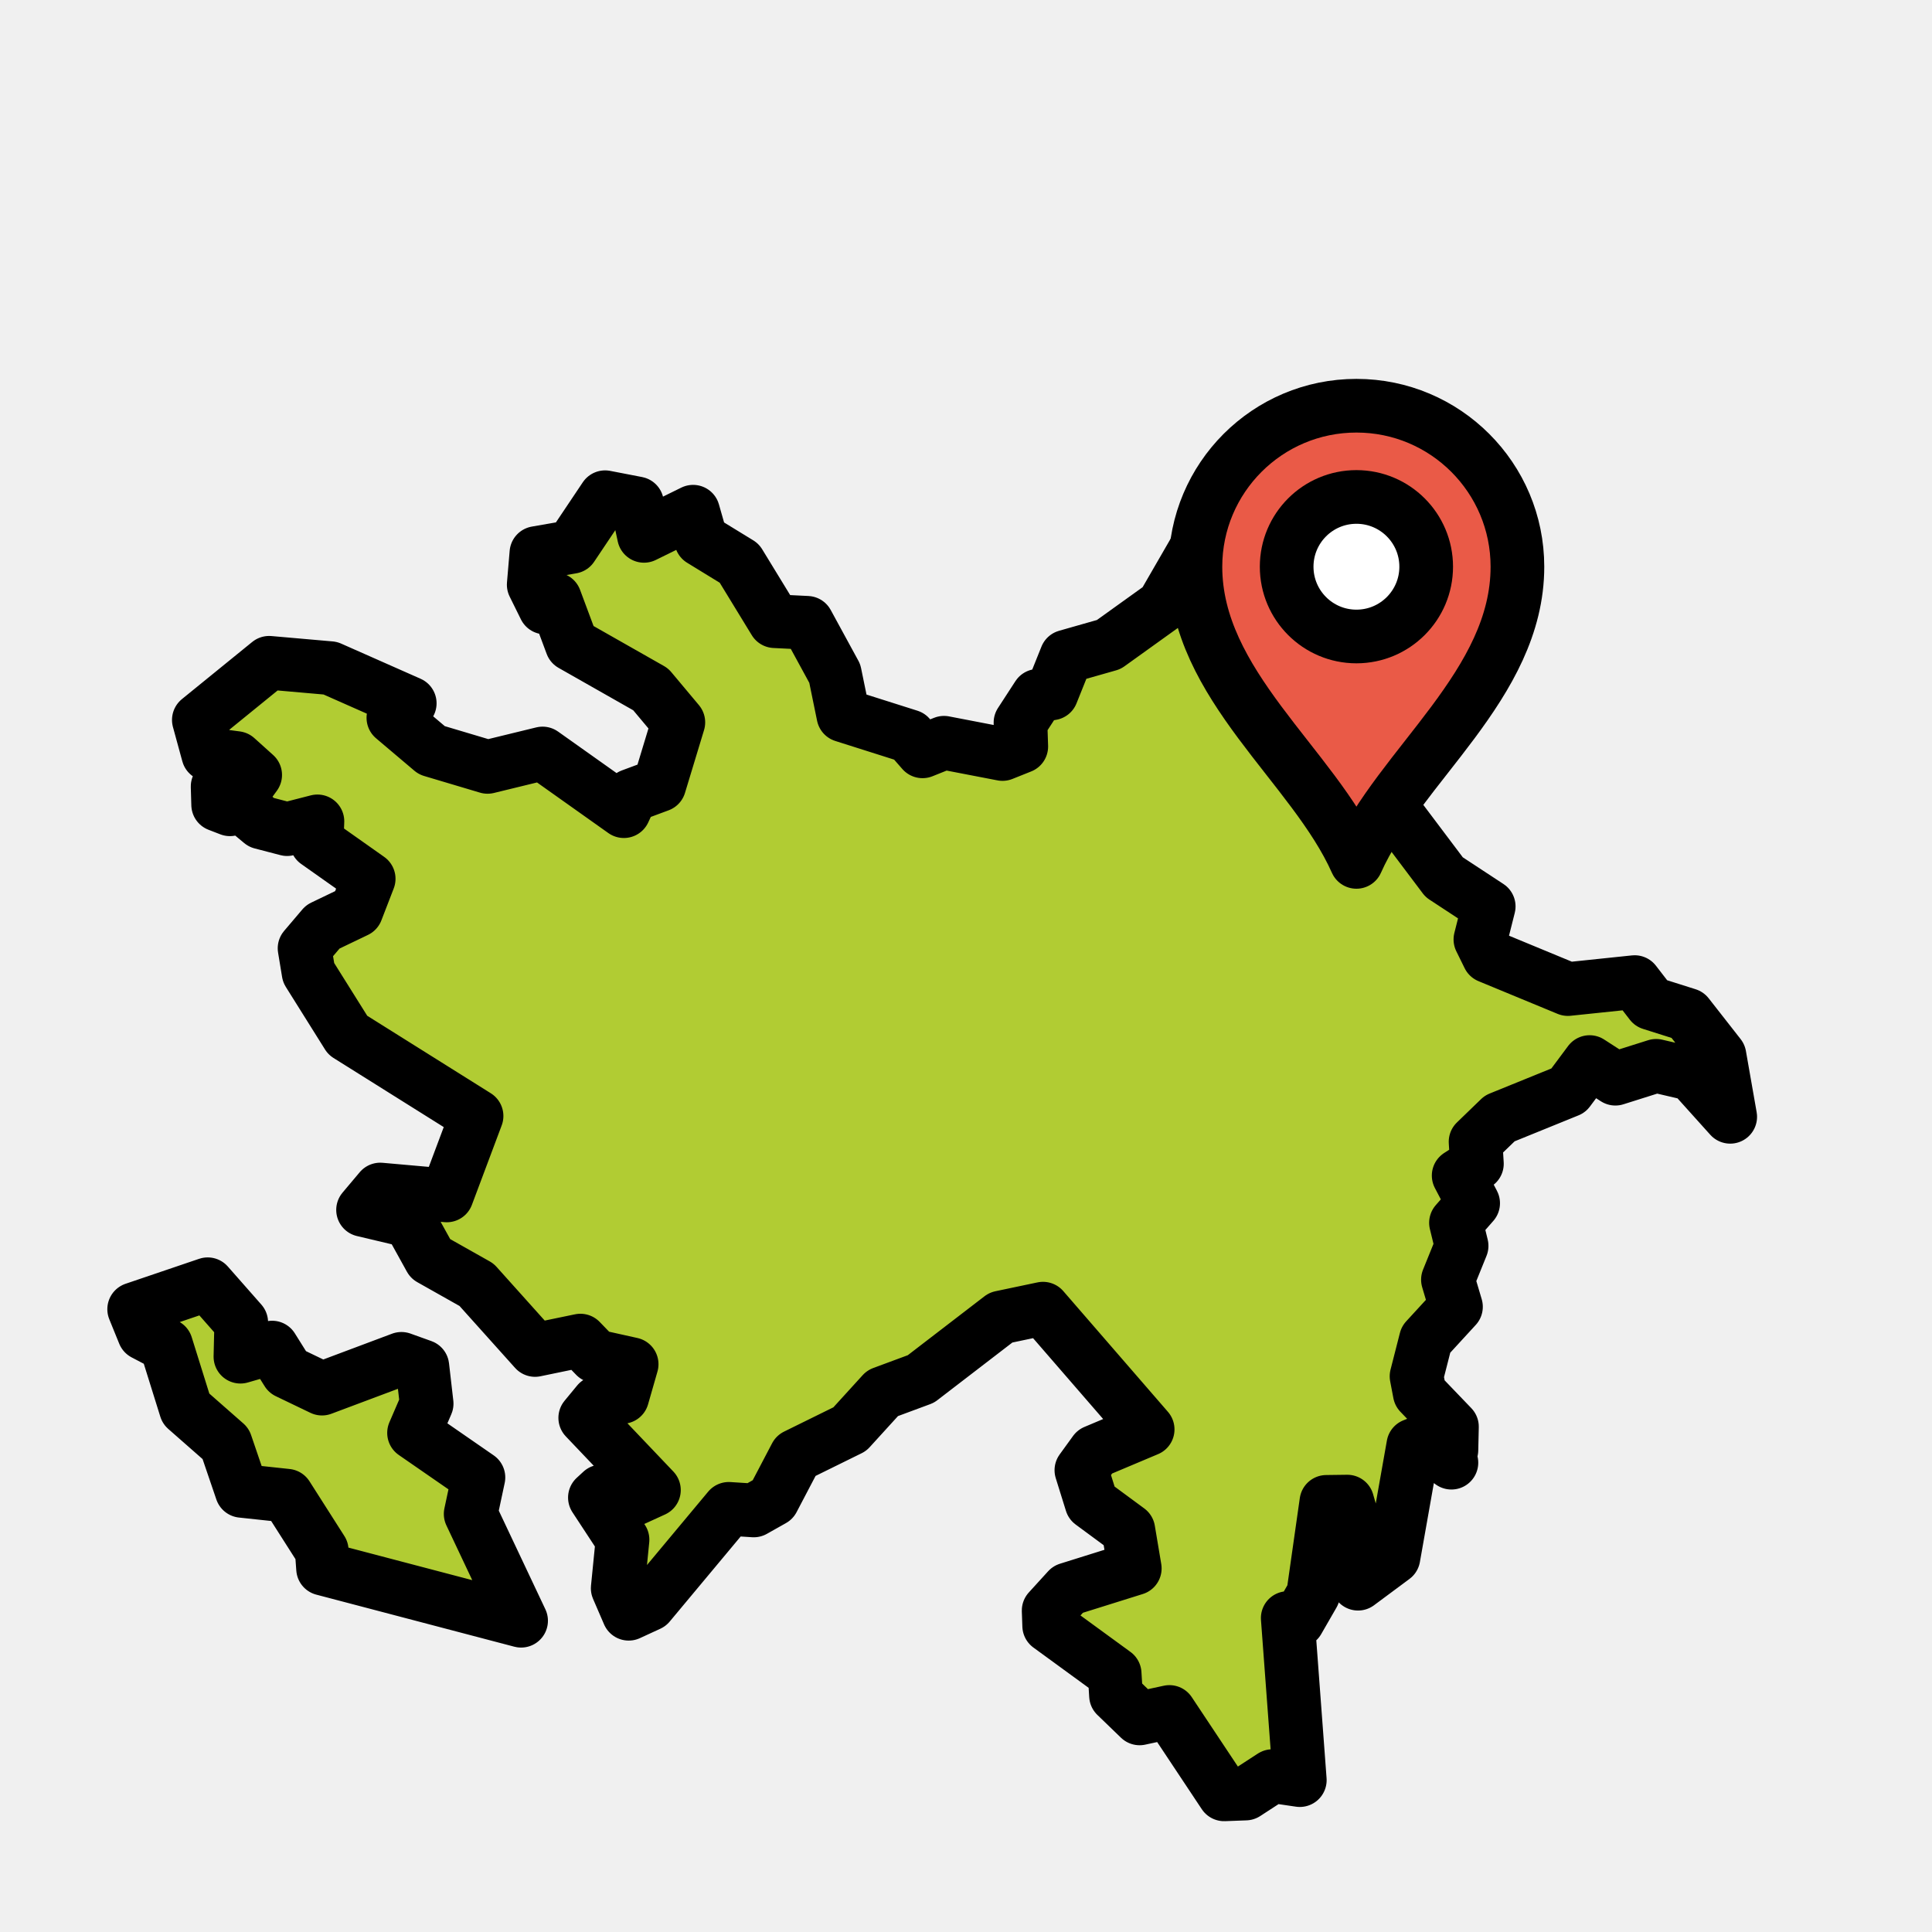
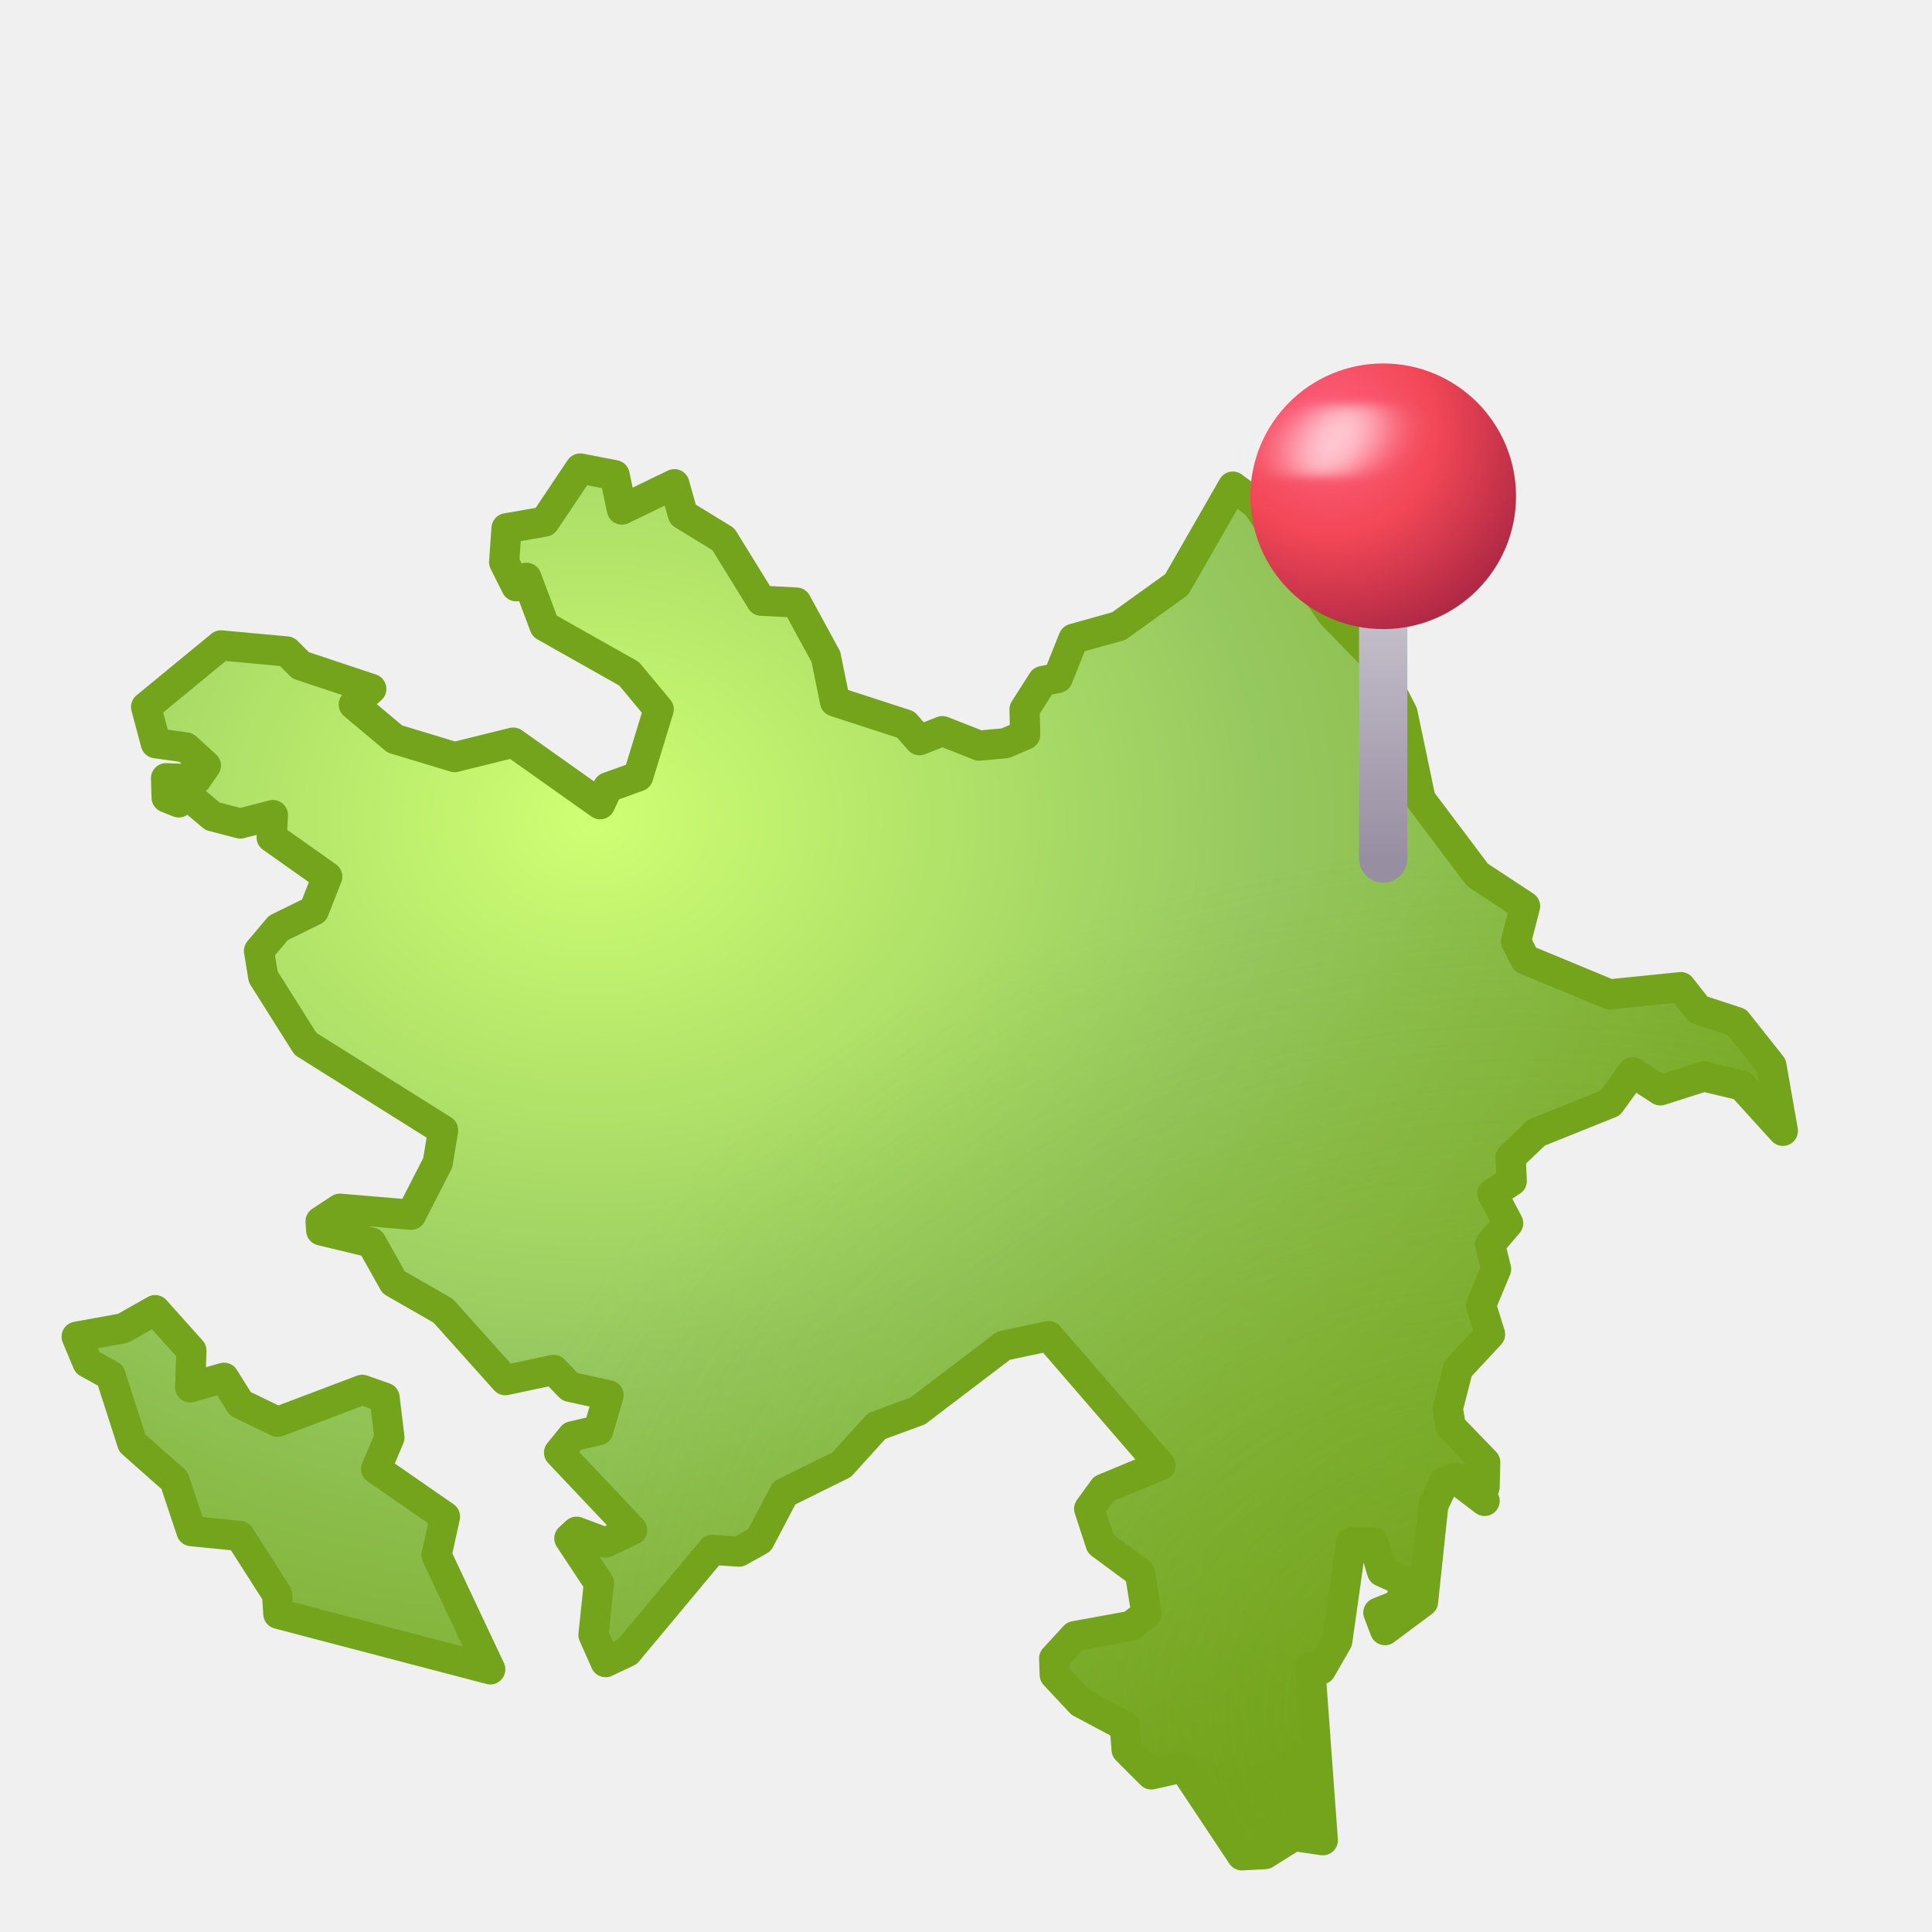
- <svg xmlns="http://www.w3.org/2000/svg" viewBox="0 0 72 72">
-   <path d="M7.41,26.83 L10.03,24.7 L12.31,24.9 L15.27,26.21 L14.66,26.75 L16.09,27.96 L18.17,28.58 L20.22,28.08 L23.25,30.23 L23.52,29.65 L24.57,29.26 L25.28,26.92 L24.25,25.69 L21.31,24.02 L20.68,22.33 L20.31,22.64 L19.89,21.79 L19.99,20.61 L21.31,20.38 L22.55,18.53 L23.74,18.76 L24,19.97 L25.83,19.07 L26.13,20.12 L27.55,20.99 L28.87,23.15 L30.08,23.21 L31.11,25.1 L31.43,26.66 L33.89,27.44 L34.38,28 L35.18,27.68 L37.36,28.1 L38.06,27.82 L38.03,26.93 L38.68,25.93 L39.19,25.84 L39.74,24.47 L41.32,24.02 L43.34,22.57 L45.31,19.16 L50.22,25.12 L51.21,27.05 L51.84,30.06 L53.82,32.69 L55.48,33.78 L55.17,35.01 L55.48,35.64 L58.43,36.86 L60.92,36.6 L61.53,37.39 L62.89,37.82 L64.08,39.34 L64.48,41.62 L63.05,40.03 L61.72,39.72 L60.2,40.2 L59.24,39.58 L58.45,40.64 L55.89,41.68 L54.99,42.55 L55.04,43.37 L54.36,43.81 L54.9,44.84 L54.26,45.57 L54.47,46.43 L53.96,47.69 L54.26,48.7 L53.14,49.92 L52.79,51.29 L52.91,51.92 L54.11,53.17 L54.09,54.04 L53.66,53.66 L54.09,54.51 L53.02,53.72 L52.67,53.86 L51.93,58.04 L50.61,59.02 L50.37,58.41 L51.1,58.12 L51.34,57.36 L50.5,56.97 L50.21,55.96 L49.43,55.97 L48.94,59.41 L48.37,60.4 L47.99,60.3 L48.44,66.34 L47.42,66.19 L46.42,66.84 L45.62,66.87 L43.58,63.8 L42.47,64.04 L41.59,63.19 L41.54,62.37 L39.1,60.59 L39.08,60.02 L39.8,59.23 L42.29,58.45 L42.05,57.02 L40.68,56.01 L40.3,54.79 L40.8,54.1 L42.77,53.27 L38.87,48.77 L37.3,49.1 L34.32,51.39 L32.89,51.92 L31.67,53.26 L29.66,54.25 L28.8,55.89 L28.09,56.29 L27.16,56.23 L24.19,59.79 L23.43,60.14 L23.02,59.19 L23.2,57.38 L22.17,55.81 L22.42,55.58 L23.43,55.96 L24.37,55.53 L21.81,52.84 L22.28,52.27 L23.19,52.06 L23.54,50.84 L22.19,50.54 L21.63,49.96 L19.94,50.31 L17.76,47.88 L16.04,46.91 L15.26,45.5 L13.53,45.09 L14.17,44.33 L16.65,44.55 L17.76,41.59 L12.96,38.58 L11.5,36.25 L11.35,35.34 L12.03,34.54 L13.28,33.94 L13.74,32.75 L11.8,31.38 L11.83,30.61 L10.7,30.9 L9.74,30.65 L8.66,29.75 L8.57,30.16 L8.13,29.99 L8.11,29.31 L9.16,29.36 L9.51,28.88 L8.81,28.25 L7.76,28.11 Z M19.42,60.4 L12.04,58.46 L11.99,57.78 L10.69,55.74 L9.01,55.56 L8.41,53.8 L6.93,52.5 L6.19,50.13 L5.37,49.7 L5,48.79 L7.74,47.86 L8.99,49.28 L8.96,50.56 L10.14,50.22 L10.71,51.13 L12,51.75 L14.96,50.64 L15.74,50.92 L15.9,52.31 L15.43,53.4 L17.83,55.06 L17.54,56.42 Z" fill="#B1CC33" fill-rule="evenodd" stroke="#000" stroke-width="2" stroke-linejoin="round" stroke-linecap="round" />
-   <g transform="translate(50.55 32.12)">
-     <path d="M0,0 C-1.6,-3.6 -6,-6.6 -6,-11 A6,6 0 1 1 6,-11 C6,-6.6 1.6,-3.6 0,0 Z" fill="#EA5A47" stroke="#000" stroke-width="2" stroke-linejoin="round" stroke-linecap="round" />
-     <circle cx="0" cy="-11" r="2.6" fill="#FFF" stroke="#000" stroke-width="2" />
+ <svg xmlns="http://www.w3.org/2000/svg" width="32" height="32" viewBox="0 0 32 32" fill="none">
+   <defs>
+     <radialGradient id="xizi_land" cx="0.3" cy="0.25" r="0.8">
+       <stop offset="0" stop-color="#CFFF73" />
+       <stop offset="0.5" stop-color="#96C860" />
+       <stop offset="1" stop-color="#74A41C" />
+     </radialGradient>
+     <radialGradient id="xizi_shade" cx="0.85" cy="0.9" r="0.7">
+       <stop offset="0" stop-color="#74A41C" stop-opacity="0.6" />
+       <stop offset="0.9" stop-color="#74A41C" stop-opacity="0" />
+     </radialGradient>
+     <linearGradient id="xizi_needle" x1="0" y1="0" x2="0" y2="-3.8" gradientUnits="userSpaceOnUse">
+       <stop offset="0" stop-color="#988EA1" />
+       <stop offset="1" stop-color="#C2BDC9" />
+     </linearGradient>
+     <radialGradient id="xizi_head" cx="0.3" cy="0.25" r="0.8">
+       <stop offset="0" stop-color="#FF6180" />
+       <stop offset="0.5" stop-color="#F24756" />
+       <stop offset="1" stop-color="#B22945" />
+     </radialGradient>
+     <filter id="xizi_blur" x="-1" y="-1" width="3" height="3">
+       <feGaussianBlur stdDeviation="0.3" />
+     </filter>
+   </defs>
+   <path d="M2.42,11.71 L3.66,10.69 L4.75,10.79 L4.98,11.02 L6.15,11.41 L5.86,11.67 L6.54,12.24 L7.53,12.54 L8.5,12.3 L9.94,13.32 L10.07,13.04 L10.57,12.86 L10.91,11.75 L10.42,11.16 L9.02,10.37 L8.72,9.57 L8.55,9.71 L8.35,9.31 L8.39,8.75 L9.02,8.64 L9.61,7.76 L10.18,7.87 L10.3,8.44 L11.17,8.02 L11.31,8.52 L11.98,8.93 L12.61,9.95 L13.19,9.98 L13.68,10.88 L13.83,11.62 L15,12 L15.23,12.26 L15.61,12.11 L16.22,12.35 L16.65,12.31 L16.98,12.17 L16.97,11.75 L17.27,11.28 L17.52,11.23 L17.78,10.58 L18.53,10.37 L19.49,9.68 L20.42,8.06 L20.81,8.35 L22.06,10.17 L22.76,10.89 L23.23,11.81 L23.53,13.24 L24.47,14.49 L25.26,15.01 L25.11,15.59 L25.26,15.89 L26.66,16.47 L27.84,16.35 L28.13,16.72 L28.77,16.93 L29.34,17.65 L29.53,18.73 L28.85,17.98 L28.22,17.83 L27.5,18.06 L27.04,17.76 L26.67,18.27 L25.45,18.76 L25.02,19.17 L25.04,19.56 L24.72,19.77 L24.98,20.26 L24.68,20.61 L24.78,21.02 L24.53,21.62 L24.68,22.1 L24.15,22.67 L23.98,23.33 L24.03,23.63 L24.6,24.22 L24.59,24.63 L24.39,24.45 L24.59,24.86 L24.09,24.48 L23.92,24.55 L23.74,24.93 L23.57,26.53 L22.94,27 L22.83,26.71 L23.18,26.57 L23.29,26.21 L22.89,26.03 L22.75,25.55 L22.38,25.55 L22.15,27.18 L21.88,27.65 L21.7,27.61 L21.91,30.48 L21.43,30.41 L20.95,30.71 L20.57,30.73 L19.6,29.27 L19.07,29.39 L18.66,28.98 L18.63,28.59 L17.9,28.2 L17.47,27.74 L17.46,27.47 L17.8,27.1 L18.73,26.93 L18.99,26.73 L18.88,26.05 L18.23,25.57 L18.04,24.99 L18.28,24.66 L19.22,24.27 L17.37,22.13 L16.62,22.29 L15.2,23.37 L14.52,23.62 L13.94,24.26 L12.99,24.73 L12.58,25.51 L12.24,25.7 L11.8,25.67 L10.39,27.36 L10.03,27.53 L9.83,27.08 L9.92,26.22 L9.43,25.48 L9.55,25.37 L10.03,25.55 L10.47,25.34 L9.26,24.06 L9.48,23.79 L9.91,23.69 L10.08,23.11 L9.44,22.97 L9.17,22.69 L8.37,22.86 L7.34,21.71 L6.52,21.24 L6.15,20.58 L5.32,20.38 L5.31,20.23 L5.63,20.02 L6.81,20.12 L7.25,19.26 L7.34,18.72 L5.06,17.29 L4.36,16.18 L4.29,15.75 L4.61,15.37 L5.2,15.08 L5.42,14.52 L4.5,13.87 L4.52,13.5 L3.98,13.64 L3.52,13.52 L3.01,13.09 L2.96,13.29 L2.76,13.21 L2.75,12.89 L3.25,12.91 L3.41,12.68 L3.08,12.38 L2.58,12.31 Z M8.12,27.65 L4.61,26.73 L4.59,26.41 L3.97,25.44 L3.17,25.36 L2.89,24.52 L2.19,23.9 L1.83,22.78 L1.45,22.57 L1.27,22.14 L2.04,22 L2.57,21.7 L3.17,22.37 L3.15,22.98 L3.71,22.82 L3.98,23.25 L4.6,23.55 L6,23.02 L6.37,23.15 L6.45,23.81 L6.23,24.33 L7.37,25.12 L7.23,25.76 Z" fill="url(#xizi_land)" fill-rule="evenodd" />
+   <path d="M2.42,11.71 L3.66,10.69 L4.75,10.79 L4.98,11.02 L6.15,11.41 L5.86,11.67 L6.54,12.24 L7.53,12.54 L8.5,12.3 L9.94,13.32 L10.07,13.04 L10.57,12.86 L10.91,11.75 L10.42,11.16 L9.02,10.37 L8.72,9.57 L8.55,9.71 L8.35,9.31 L8.39,8.75 L9.02,8.64 L9.61,7.76 L10.18,7.87 L10.3,8.44 L11.17,8.02 L11.31,8.52 L11.98,8.93 L12.61,9.95 L13.19,9.98 L13.68,10.88 L13.83,11.62 L15,12 L15.23,12.26 L15.61,12.11 L16.22,12.35 L16.65,12.31 L16.98,12.17 L16.97,11.75 L17.27,11.28 L17.52,11.23 L17.78,10.58 L18.53,10.37 L19.49,9.68 L20.42,8.06 L20.81,8.35 L22.06,10.17 L22.76,10.89 L23.23,11.81 L23.53,13.24 L24.47,14.49 L25.26,15.01 L25.11,15.59 L25.26,15.89 L26.66,16.47 L27.84,16.35 L28.13,16.72 L28.77,16.93 L29.34,17.65 L29.53,18.73 L28.85,17.98 L28.22,17.83 L27.5,18.06 L27.04,17.76 L26.67,18.27 L25.45,18.76 L25.02,19.17 L25.04,19.56 L24.72,19.77 L24.98,20.26 L24.68,20.61 L24.78,21.02 L24.53,21.62 L24.68,22.1 L24.15,22.67 L23.98,23.33 L24.03,23.63 L24.6,24.22 L24.59,24.63 L24.39,24.45 L24.59,24.86 L24.09,24.48 L23.92,24.55 L23.74,24.93 L23.57,26.53 L22.94,27 L22.83,26.71 L23.18,26.57 L23.29,26.21 L22.89,26.03 L22.75,25.55 L22.38,25.55 L22.15,27.18 L21.88,27.65 L21.7,27.61 L21.91,30.48 L21.43,30.41 L20.95,30.71 L20.57,30.73 L19.6,29.27 L19.07,29.39 L18.66,28.98 L18.63,28.59 L17.9,28.2 L17.47,27.74 L17.46,27.47 L17.8,27.1 L18.73,26.93 L18.99,26.73 L18.88,26.05 L18.23,25.57 L18.04,24.99 L18.28,24.66 L19.22,24.27 L17.37,22.13 L16.62,22.29 L15.2,23.37 L14.52,23.62 L13.94,24.26 L12.99,24.73 L12.58,25.51 L12.24,25.7 L11.8,25.67 L10.39,27.36 L10.03,27.53 L9.83,27.08 L9.92,26.22 L9.43,25.48 L9.55,25.37 L10.03,25.55 L10.47,25.34 L9.26,24.06 L9.48,23.79 L9.91,23.69 L10.08,23.11 L9.44,22.97 L9.17,22.69 L8.37,22.86 L7.34,21.71 L6.52,21.24 L6.15,20.58 L5.32,20.38 L5.31,20.23 L5.63,20.02 L6.81,20.12 L7.25,19.26 L7.34,18.72 L5.06,17.29 L4.36,16.18 L4.29,15.75 L4.61,15.37 L5.2,15.08 L5.42,14.52 L4.5,13.87 L4.52,13.5 L3.98,13.64 L3.52,13.52 L3.01,13.09 L2.96,13.29 L2.76,13.21 L2.75,12.89 L3.25,12.91 L3.41,12.68 L3.08,12.38 L2.58,12.31 Z M8.12,27.65 L4.61,26.73 L4.59,26.41 L3.97,25.44 L3.17,25.36 L2.89,24.52 L2.19,23.9 L1.83,22.78 L1.45,22.57 L1.27,22.14 L2.04,22 L2.57,21.7 L3.17,22.37 L3.15,22.98 L3.71,22.82 L3.98,23.25 L4.6,23.55 L6,23.02 L6.37,23.15 L6.45,23.81 L6.23,24.33 L7.37,25.12 L7.23,25.76 Z" fill="url(#xizi_shade)" fill-rule="evenodd" stroke="#74A41C" stroke-width="0.5" stroke-linejoin="round" />
+   <g transform="translate(22.91 14.22)">
+     <path d="M0,0 L0,-3.8" stroke="url(#xizi_needle)" stroke-width="0.8" stroke-linecap="round" />
+     <circle cx="0" cy="-6" r="2.2" fill="url(#xizi_head)" />
+     <ellipse cx="-0.79" cy="-6.92" rx="0.79" ry="0.53" transform="rotate(-35 -0.79 -6.92)" fill="#FFE3E8" fill-opacity="0.85" filter="url(#xizi_blur)" />
  </g>
</svg>
